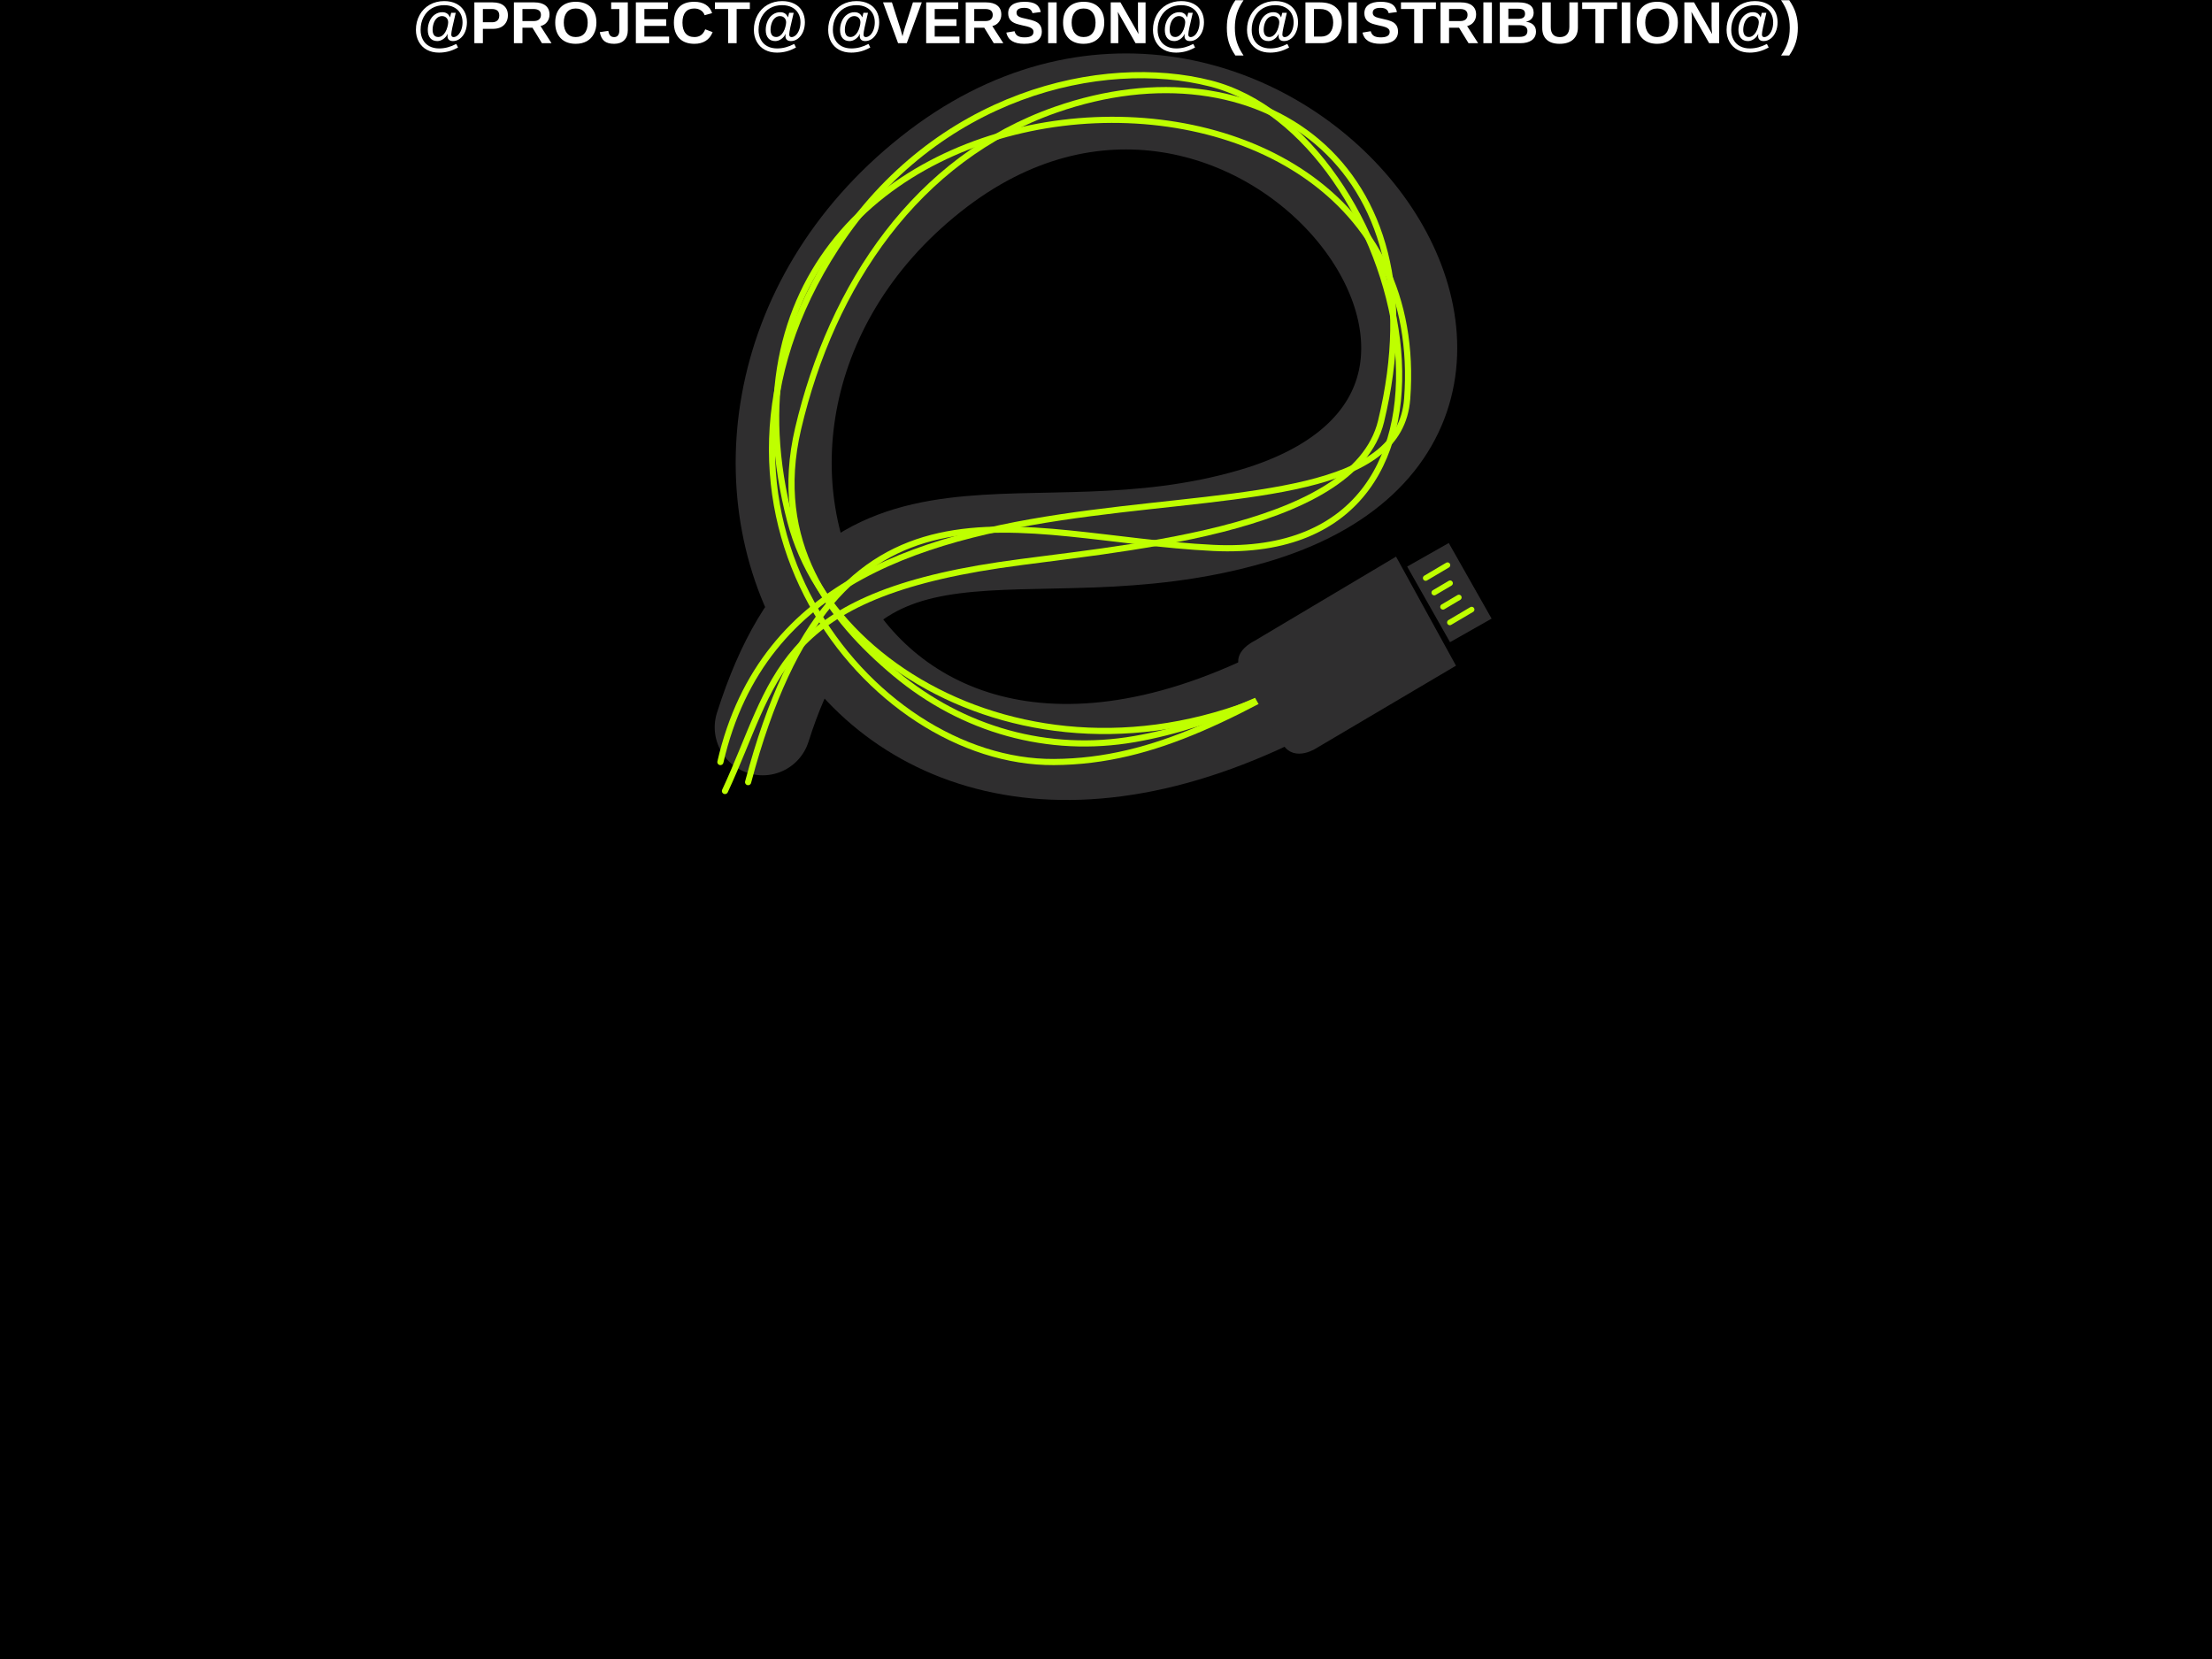
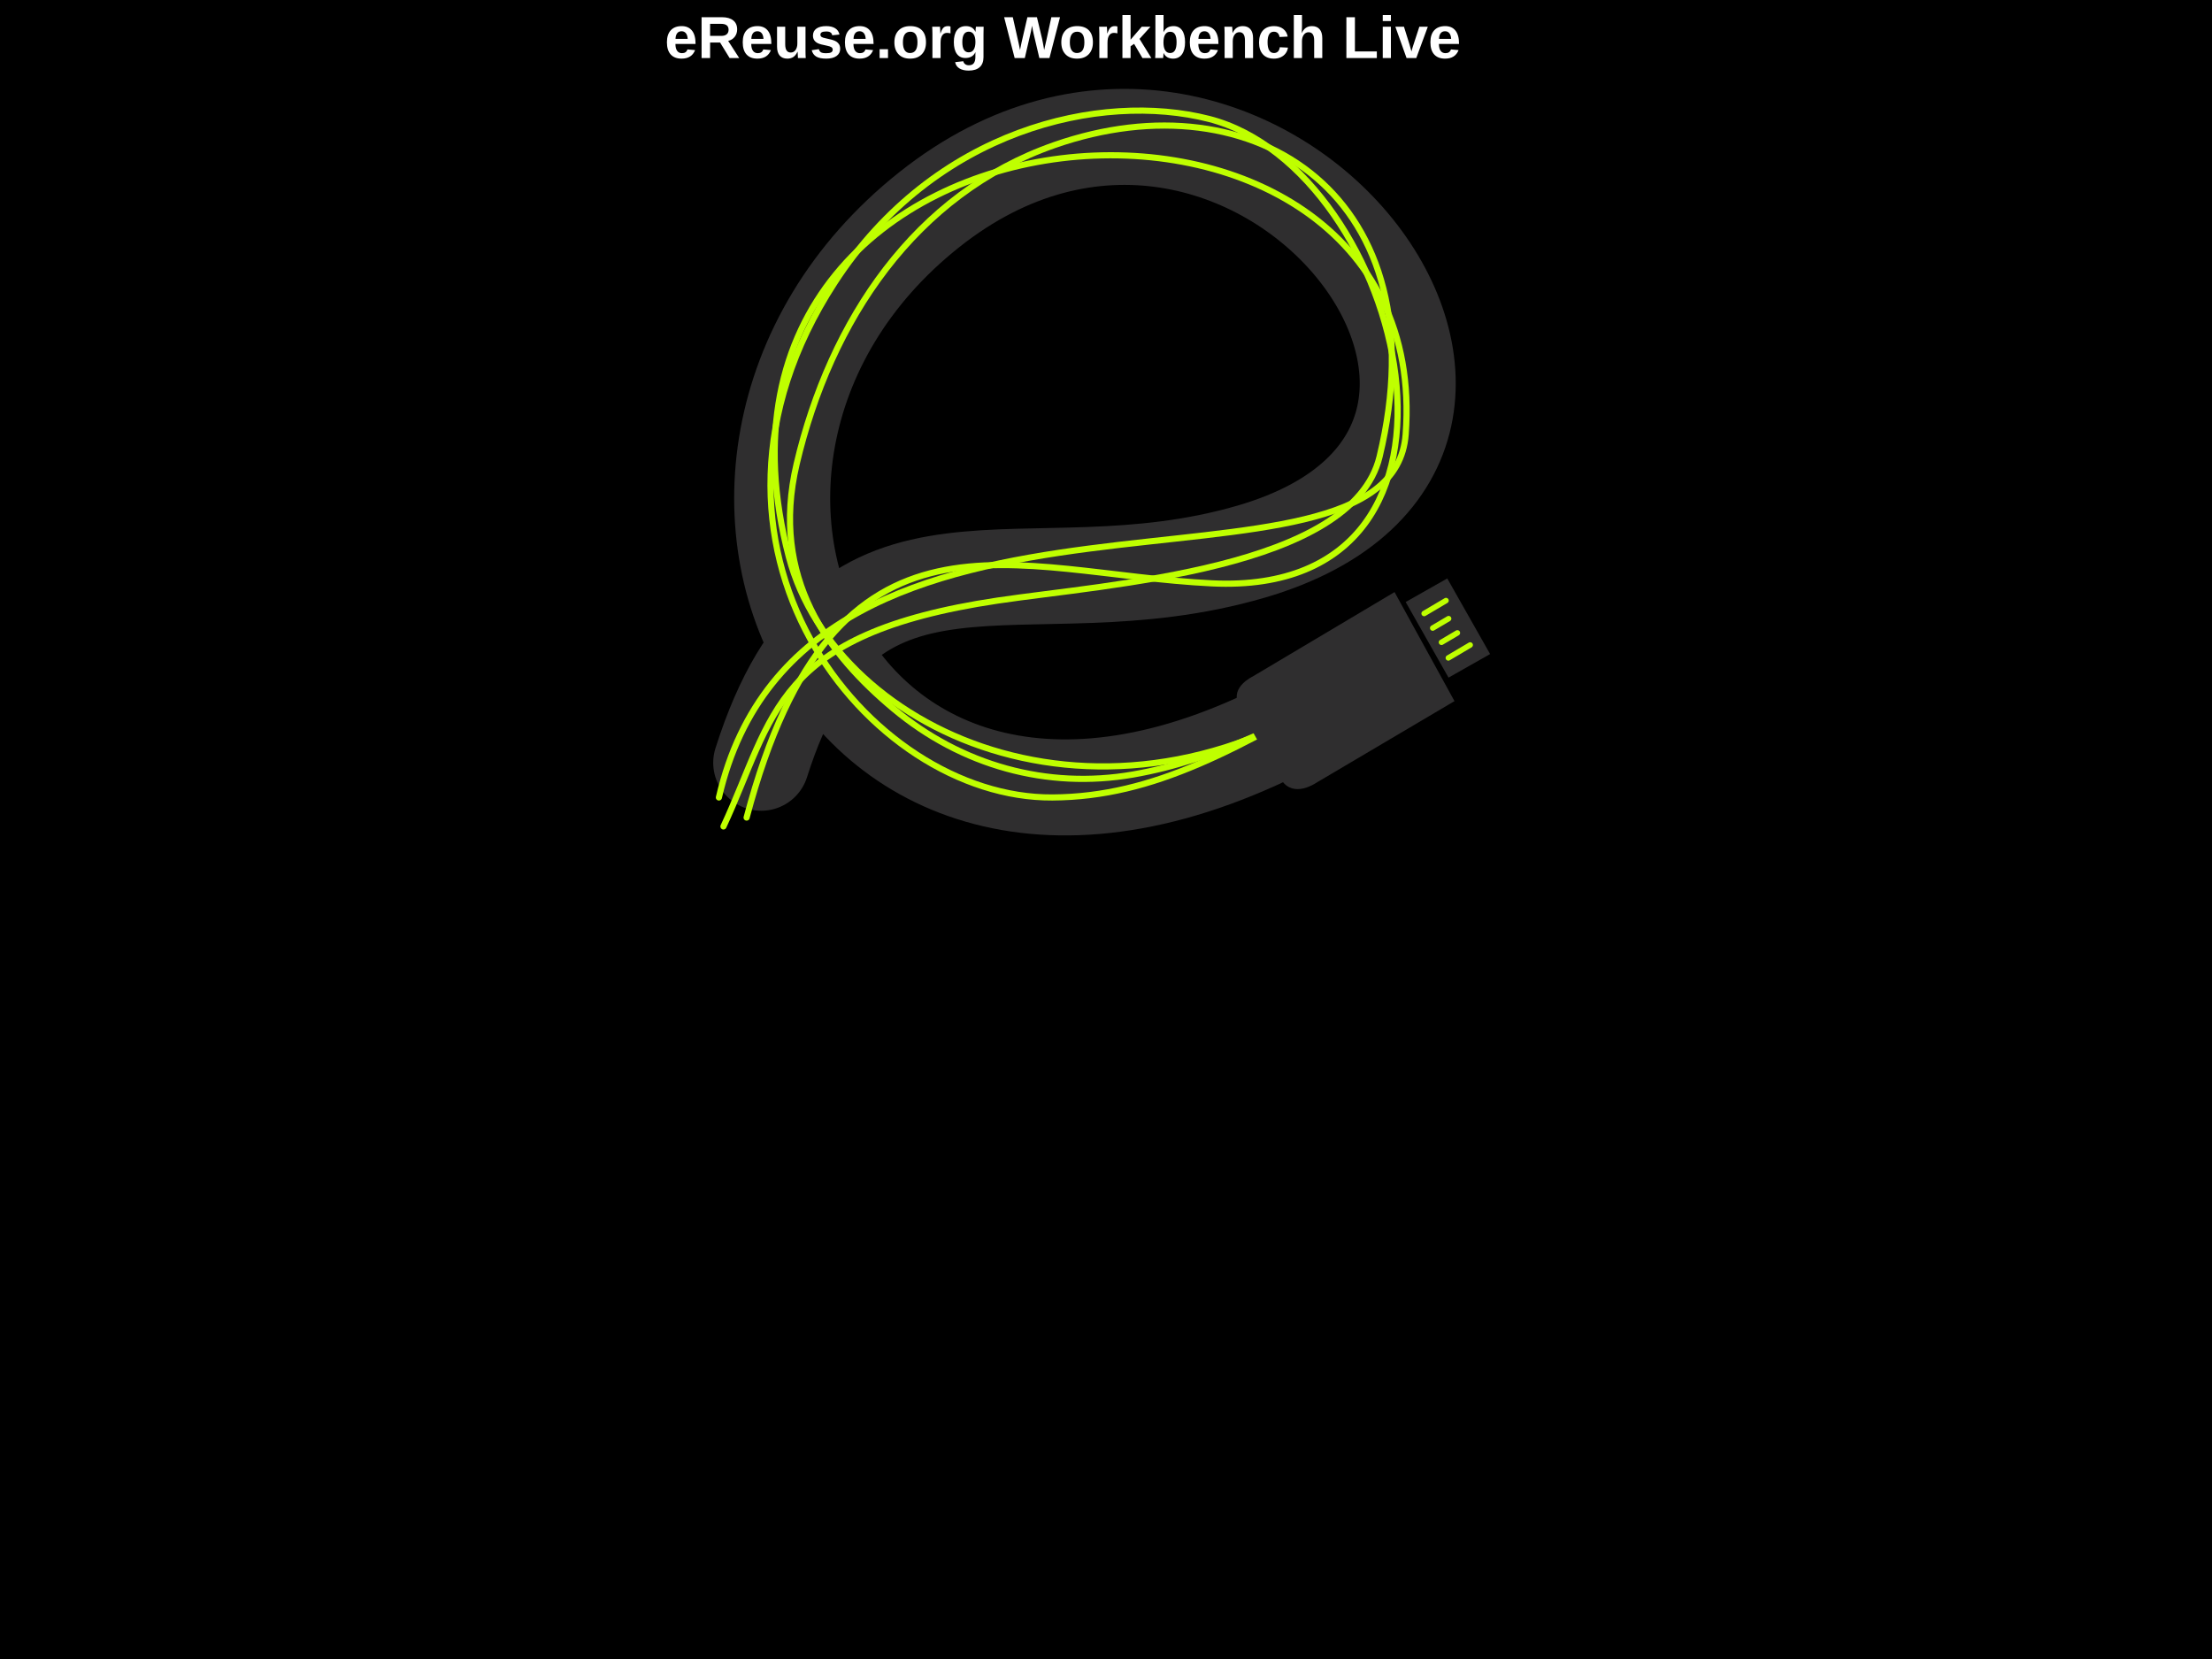
<svg xmlns="http://www.w3.org/2000/svg" width="100%" height="100%" viewBox="0 0 640 480" version="1.1" xml:space="preserve" style="fill-rule:evenodd;clip-rule:evenodd;stroke-linecap:round;stroke-linejoin:round;stroke-miterlimit:10;">
  <g id="Layer-1" transform="matrix(1,0,0,1,0,-572.362)">
    <rect id="rect3328" x="0" y="572.362" width="640" height="480" />
    <g transform="matrix(0.857971,0,0,0.857968,119.362,584.863)">
      <g id="text3002">
-         <text x="0px" y="0px" style="font-family:'Arial-BoldMT', 'Arial', sans-serif;font-weight:700;font-size:20px;fill:white;">@PROJECT@ @VERSION@ (@DISTRIBUTION@)</text>
+         <text x="85px" y="5px" style="font-family:'Arial-BoldMT', 'Arial', sans-serif;font-weight:700;font-size:20px;fill:white;">eReuse.org Workbench Live</text>
      </g>
    </g>
-     <g transform="matrix(1,0,0,1,205.433,14.7449)">
+     <g transform="matrix(1,0,0,1,205,25)">
      <g transform="matrix(1,0,0,1,-46.7976,469.416)">
        <path d="M62.043,298.631C86.801,220.582 137.305,256.941 203.791,237.55C312.364,205.884 203.469,64.893 110.665,138.609C16.782,213.181 87.627,368.592 231.386,278.425" style="fill:none;stroke:rgb(47,46,47);stroke-width:27.78px;" />
      </g>
      <g transform="matrix(1,0,0,1,-46.7976,469.416)">
        <path d="M57.816,314.495C83.456,217.718 134.859,243.961 192.455,246.73C278.634,250.874 248.148,126.816 191.6,112.356C160.336,104.362 112.14,115.296 83.286,159.714C33.861,235.799 92.945,309.024 146.304,308.681C175.674,308.492 199.892,294.832 236.973,273.079" style="fill:none;stroke:rgb(191,255,0);stroke-width:1.78px;" />
      </g>
      <g transform="matrix(1,0,0,1,-46.7976,469.416)">
        <path d="M238.838,273.178C217.184,285.829 193.869,297.816 169.637,302.035C144.71,306.374 119.991,299.442 100.336,283.029C81.637,267.415 64.524,245.219 72.284,212.22C82.056,170.663 106.576,133.996 146.882,119.919C205.055,99.603 259.029,135.103 240.957,210.066C233.111,242.613 162.34,246.944 130.433,251.711C65.325,261.438 65.921,285.317 51.119,317.061" style="fill:none;stroke:rgb(191,255,0);stroke-width:1.78px;" />
      </g>
      <g transform="matrix(1,0,0,1,-46.7976,469.416)">
        <path d="M237.583,272.729C164.798,326.842 83.683,291.179 70.026,239.033C33.188,98.378 257.41,84.11 248.507,203.59C244.405,258.632 74.384,201.751 49.798,308.681" style="fill:none;stroke:rgb(191,255,0);stroke-width:1.78px;" />
      </g>
      <g transform="matrix(1,0,0,1,-46.7976,469.416)">
        <path d="M245.284,249.252L262.628,280.802L222.431,304.551C222.431,304.551 216.064,308.92 212.588,303.681C209.108,298.435 203.022,287.881 200.091,281.552C197.854,276.719 204.163,273.721 204.163,273.721L245.284,249.252Z" style="fill:rgb(47,46,47);fill-rule:nonzero;" />
      </g>
      <g transform="matrix(1,0,0,1,-46.7976,469.416)">
        <path d="M260.902,274.003L248.506,252.125L260.536,245.309L272.932,267.187L260.902,274.003Z" style="fill:rgb(47,46,47);fill-rule:nonzero;" />
      </g>
      <g transform="matrix(1,0,0,1,-46.7976,469.416)">
        <path d="M260.172,251.711L253.853,255.449" style="fill:none;stroke:rgb(191,255,0);stroke-width:1.59px;stroke-linejoin:miter;" />
      </g>
      <g transform="matrix(1,0,0,1,-46.7976,469.416)">
        <path d="M267.166,264.559L260.847,268.297" style="fill:none;stroke:rgb(191,255,0);stroke-width:1.59px;stroke-linejoin:miter;" />
      </g>
      <g transform="matrix(1,0,0,1,-46.7976,469.416)">
        <path d="M260.926,256.941L256.328,259.661" style="fill:none;stroke:rgb(191,255,0);stroke-width:1.59px;stroke-linejoin:miter;" />
      </g>
      <g transform="matrix(1,0,0,1,-46.7976,469.416)">
        <path d="M263.462,261.062L258.864,263.782" style="fill:none;stroke:rgb(191,255,0);stroke-width:1.59px;stroke-linejoin:miter;" />
      </g>
    </g>
  </g>
</svg>
